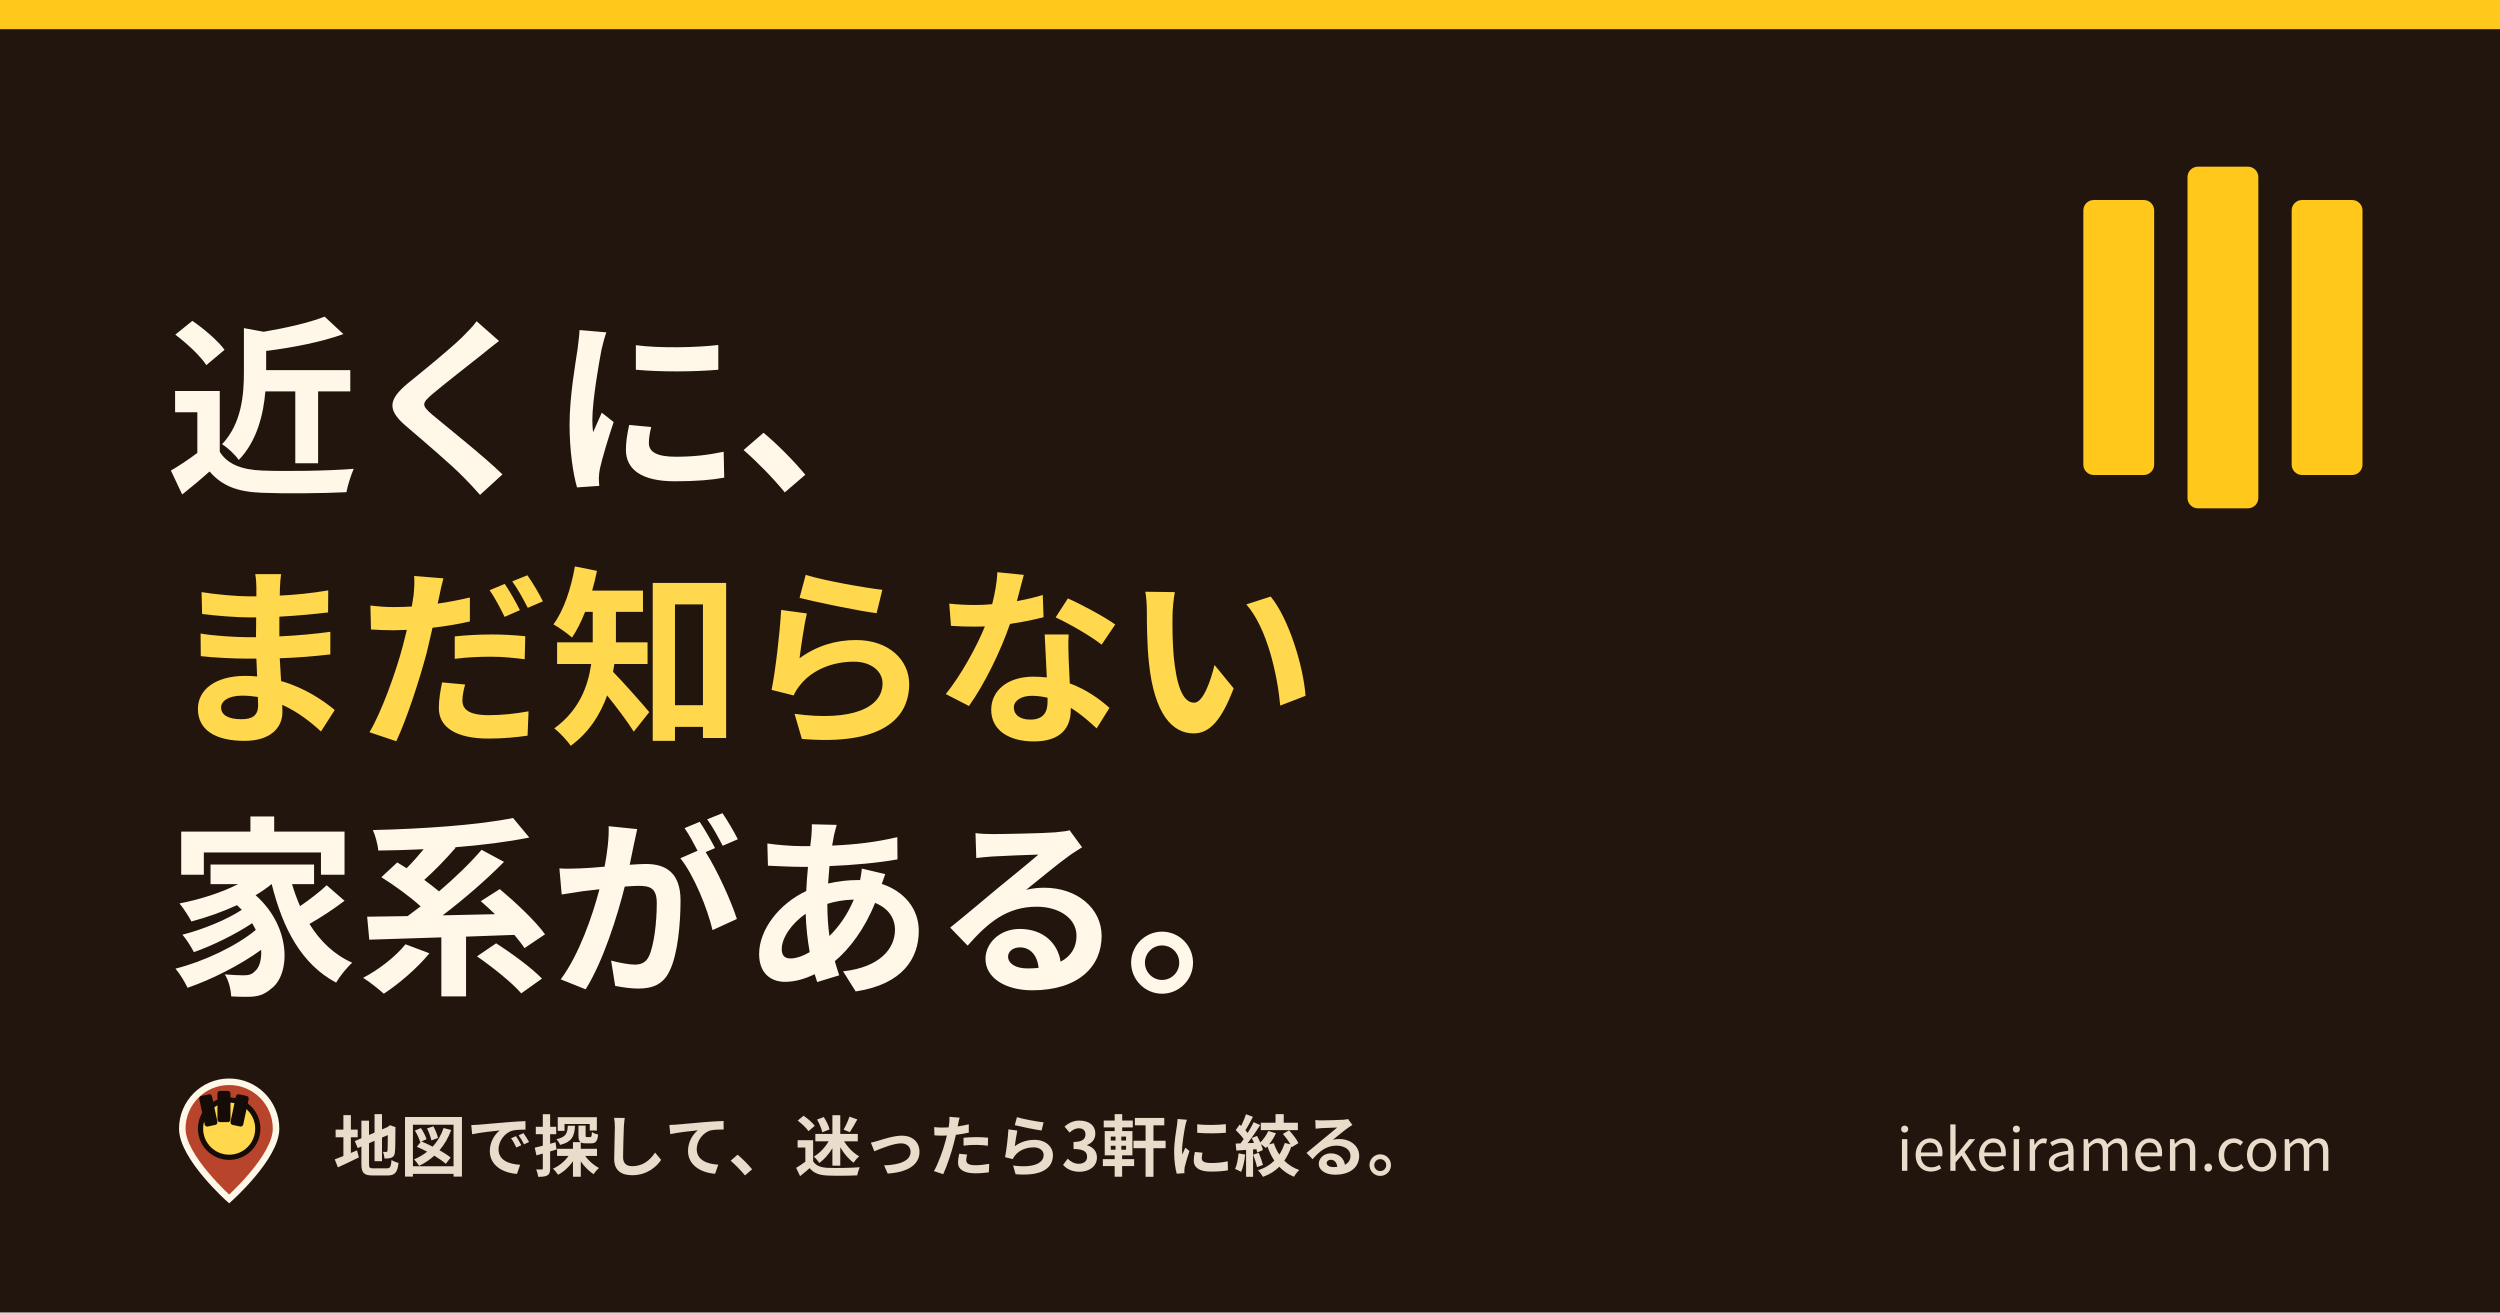
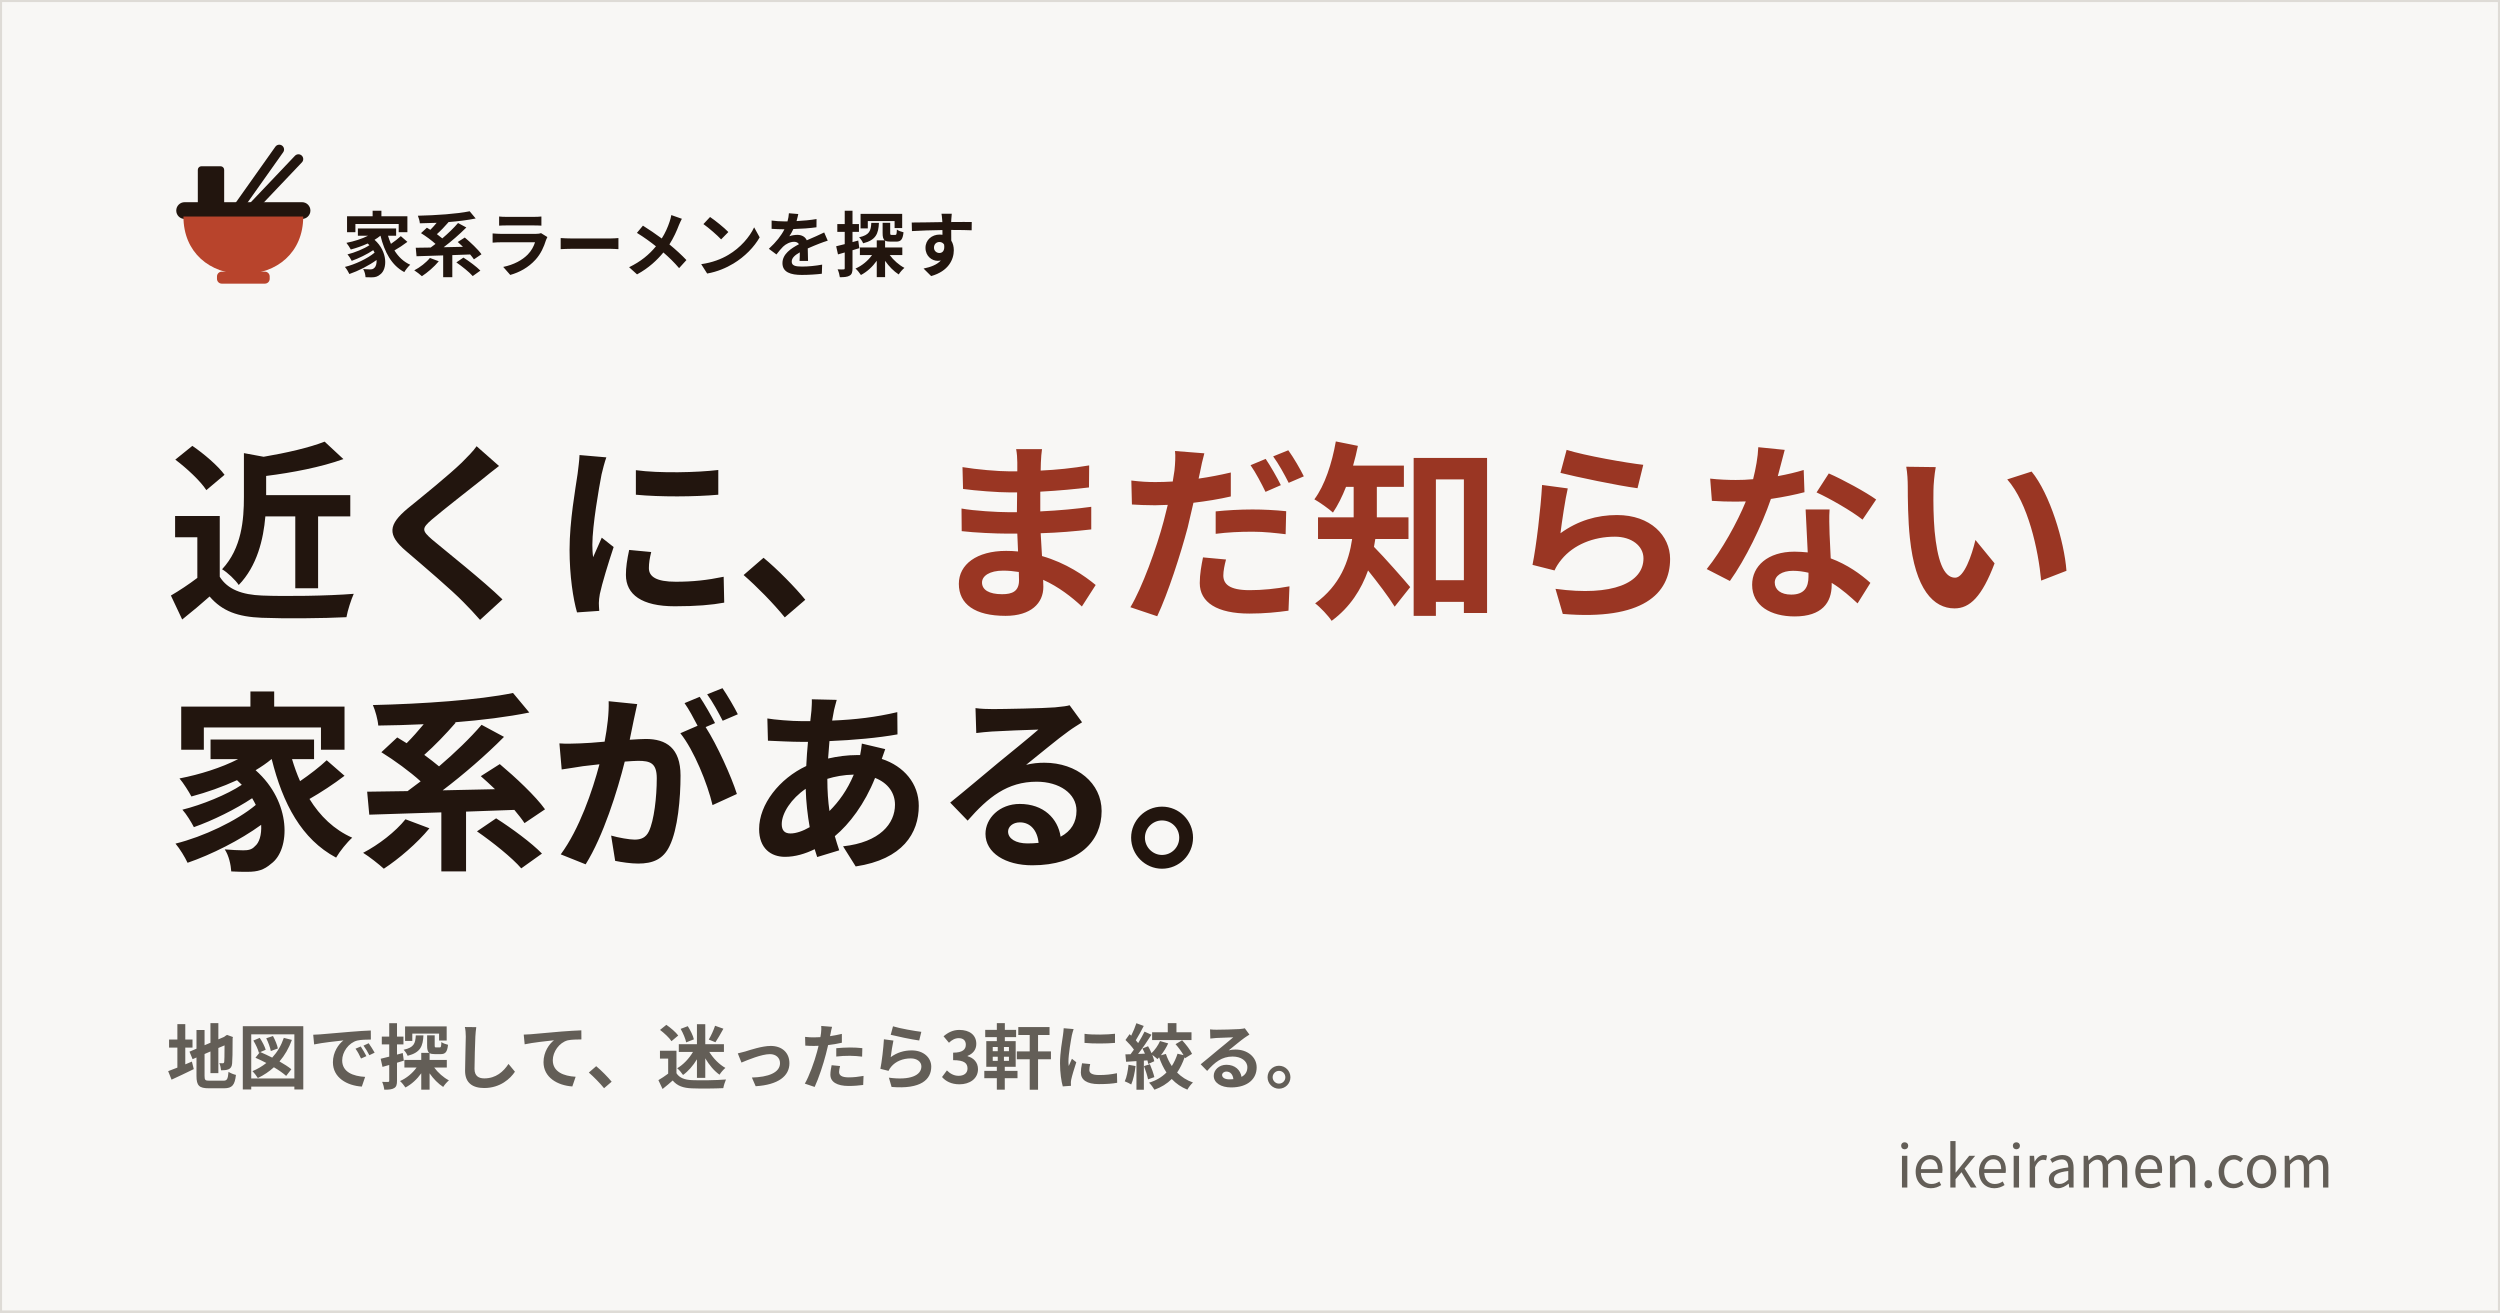
<svg xmlns="http://www.w3.org/2000/svg" width="1200" height="630" viewBox="0 0 1200 630">
-   <rect width="1200" height="630" fill="#22150e" />
-   <rect width="1200" height="14" fill="#ffc81a" />
-   <g fill="#ffc81a">
-     <rect x="1000" y="96" width="34" height="132" rx="5" />
-     <rect x="1050" y="80" width="34" height="164" rx="5" />
-     <rect x="1100" y="96" width="34" height="132" rx="5" />
-   </g>
-   <g font-family="'Hiragino Sans', 'Noto Sans CJK JP', system-ui, sans-serif" font-weight="900">
-     <text x="80" y="230" fill="#fff8e8" font-size="92">近くに、</text>
-     <text x="80" y="350" fill="#ffd84d" font-size="92">まだ知らない</text>
-     <text x="80" y="470" fill="#fff8e8" font-size="92">家系がある。</text>
-   </g>
-   <g transform="translate(80 518) scale(1.25)">
-     <path d="M24 46C24 46 6 30 6 19a18 18 0 0 1 36 0c0 11-18 27-18 27z" fill="#b8442c" stroke="#fff8e8" stroke-width="2.5" />
-     <circle cx="24" cy="19" r="11" fill="#ffd84d" stroke="#150c07" stroke-width="2" />
-     <g fill="#150c07">
-       <rect x="13.5" y="6" width="5" height="12" rx="1" transform="rotate(-12 16 12)" />
-       <rect x="19.5" y="4.5" width="5" height="12" rx="1" />
-       <rect x="25.5" y="6" width="5" height="12" rx="1" transform="rotate(12 28 12)" />
+   <rect width="1200" height="630" fill="#f8f7f5" />
+   <rect x="0" y="0" width="1200" height="630" fill="none" stroke="#dedbd6" stroke-width="2" />
+   <g transform="translate(80 66) scale(1.15)">
+     <g stroke="#22150e" stroke-width="4" stroke-linecap="round">
+       <line x1="47" y1="5" x2="30" y2="29" />
+       <line x1="55" y1="9" x2="36" y2="29" />
    </g>
+     <rect x="13" y="12" width="11" height="19" rx="1.5" fill="#22150e" />
+     <rect x="4" y="27" width="56" height="7" rx="3.5" fill="#22150e" />
+     <path d="M7 33H57C57 48 46 57 32 57C18 57 7 48 7 33Z" fill="#b8442c" />
+     <rect x="21" y="56" width="22" height="5" rx="2" fill="#b8442c" />
  </g>
  <g font-family="'Hiragino Sans', 'Noto Sans CJK JP', system-ui, sans-serif">
-     <text x="160" y="562" fill="#e9dccb" font-size="32" font-weight="700">地図で探して、迷ったら3軒に絞る。</text>
-     <text x="1120" y="562" fill="#e9dccb" font-size="28" font-weight="500" text-anchor="end">iekeiramen.com</text>
+     <text x="164" y="130" fill="#22150e" font-size="34" font-weight="700">家系ラーメンを探す</text>
+     <text x="80" y="290" fill="#22150e" font-size="92" font-weight="900">近くに、<tspan fill="#9a3623">まだ知らない</tspan>
+     </text>
+     <text x="80" y="410" fill="#22150e" font-size="92" font-weight="900">家系がある。</text>
+     <text x="80" y="520" fill="#635e57" font-size="34" font-weight="700">地図で探して、迷ったら3軒に絞る。</text>
+     <text x="1120" y="570" fill="#635e57" font-size="28" font-weight="500" text-anchor="end">iekeiramen.com</text>
  </g>
</svg>
